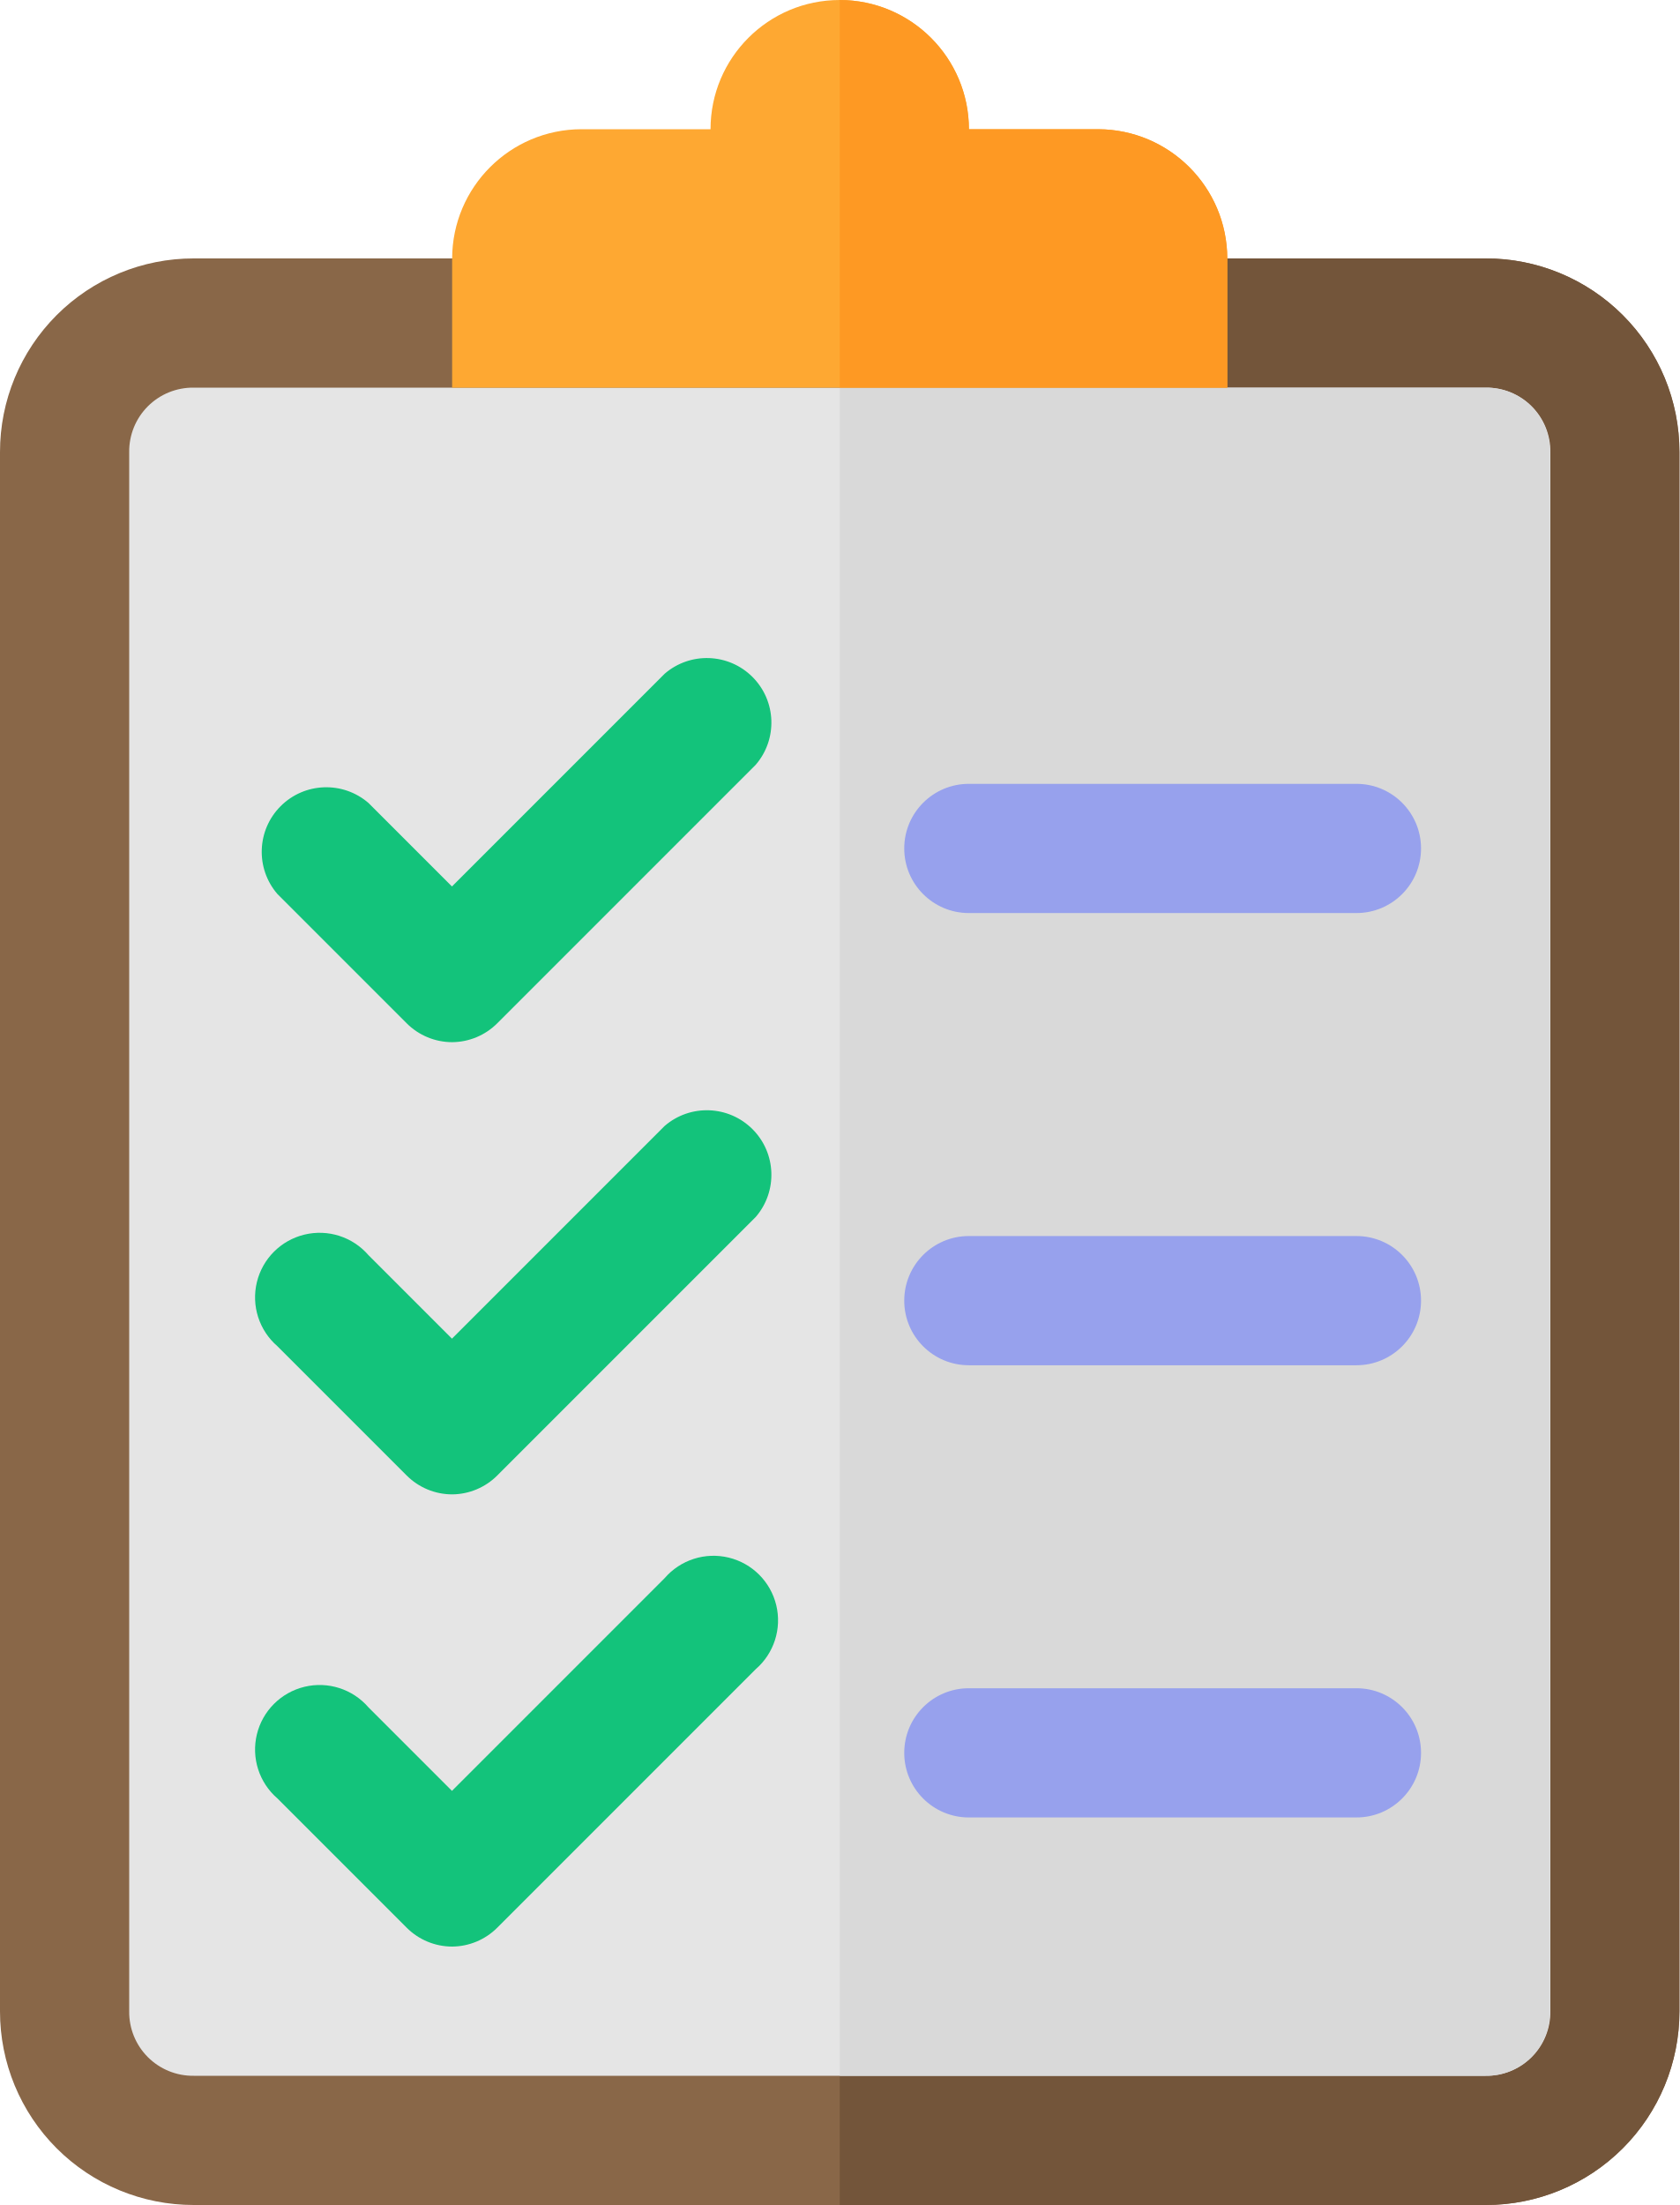
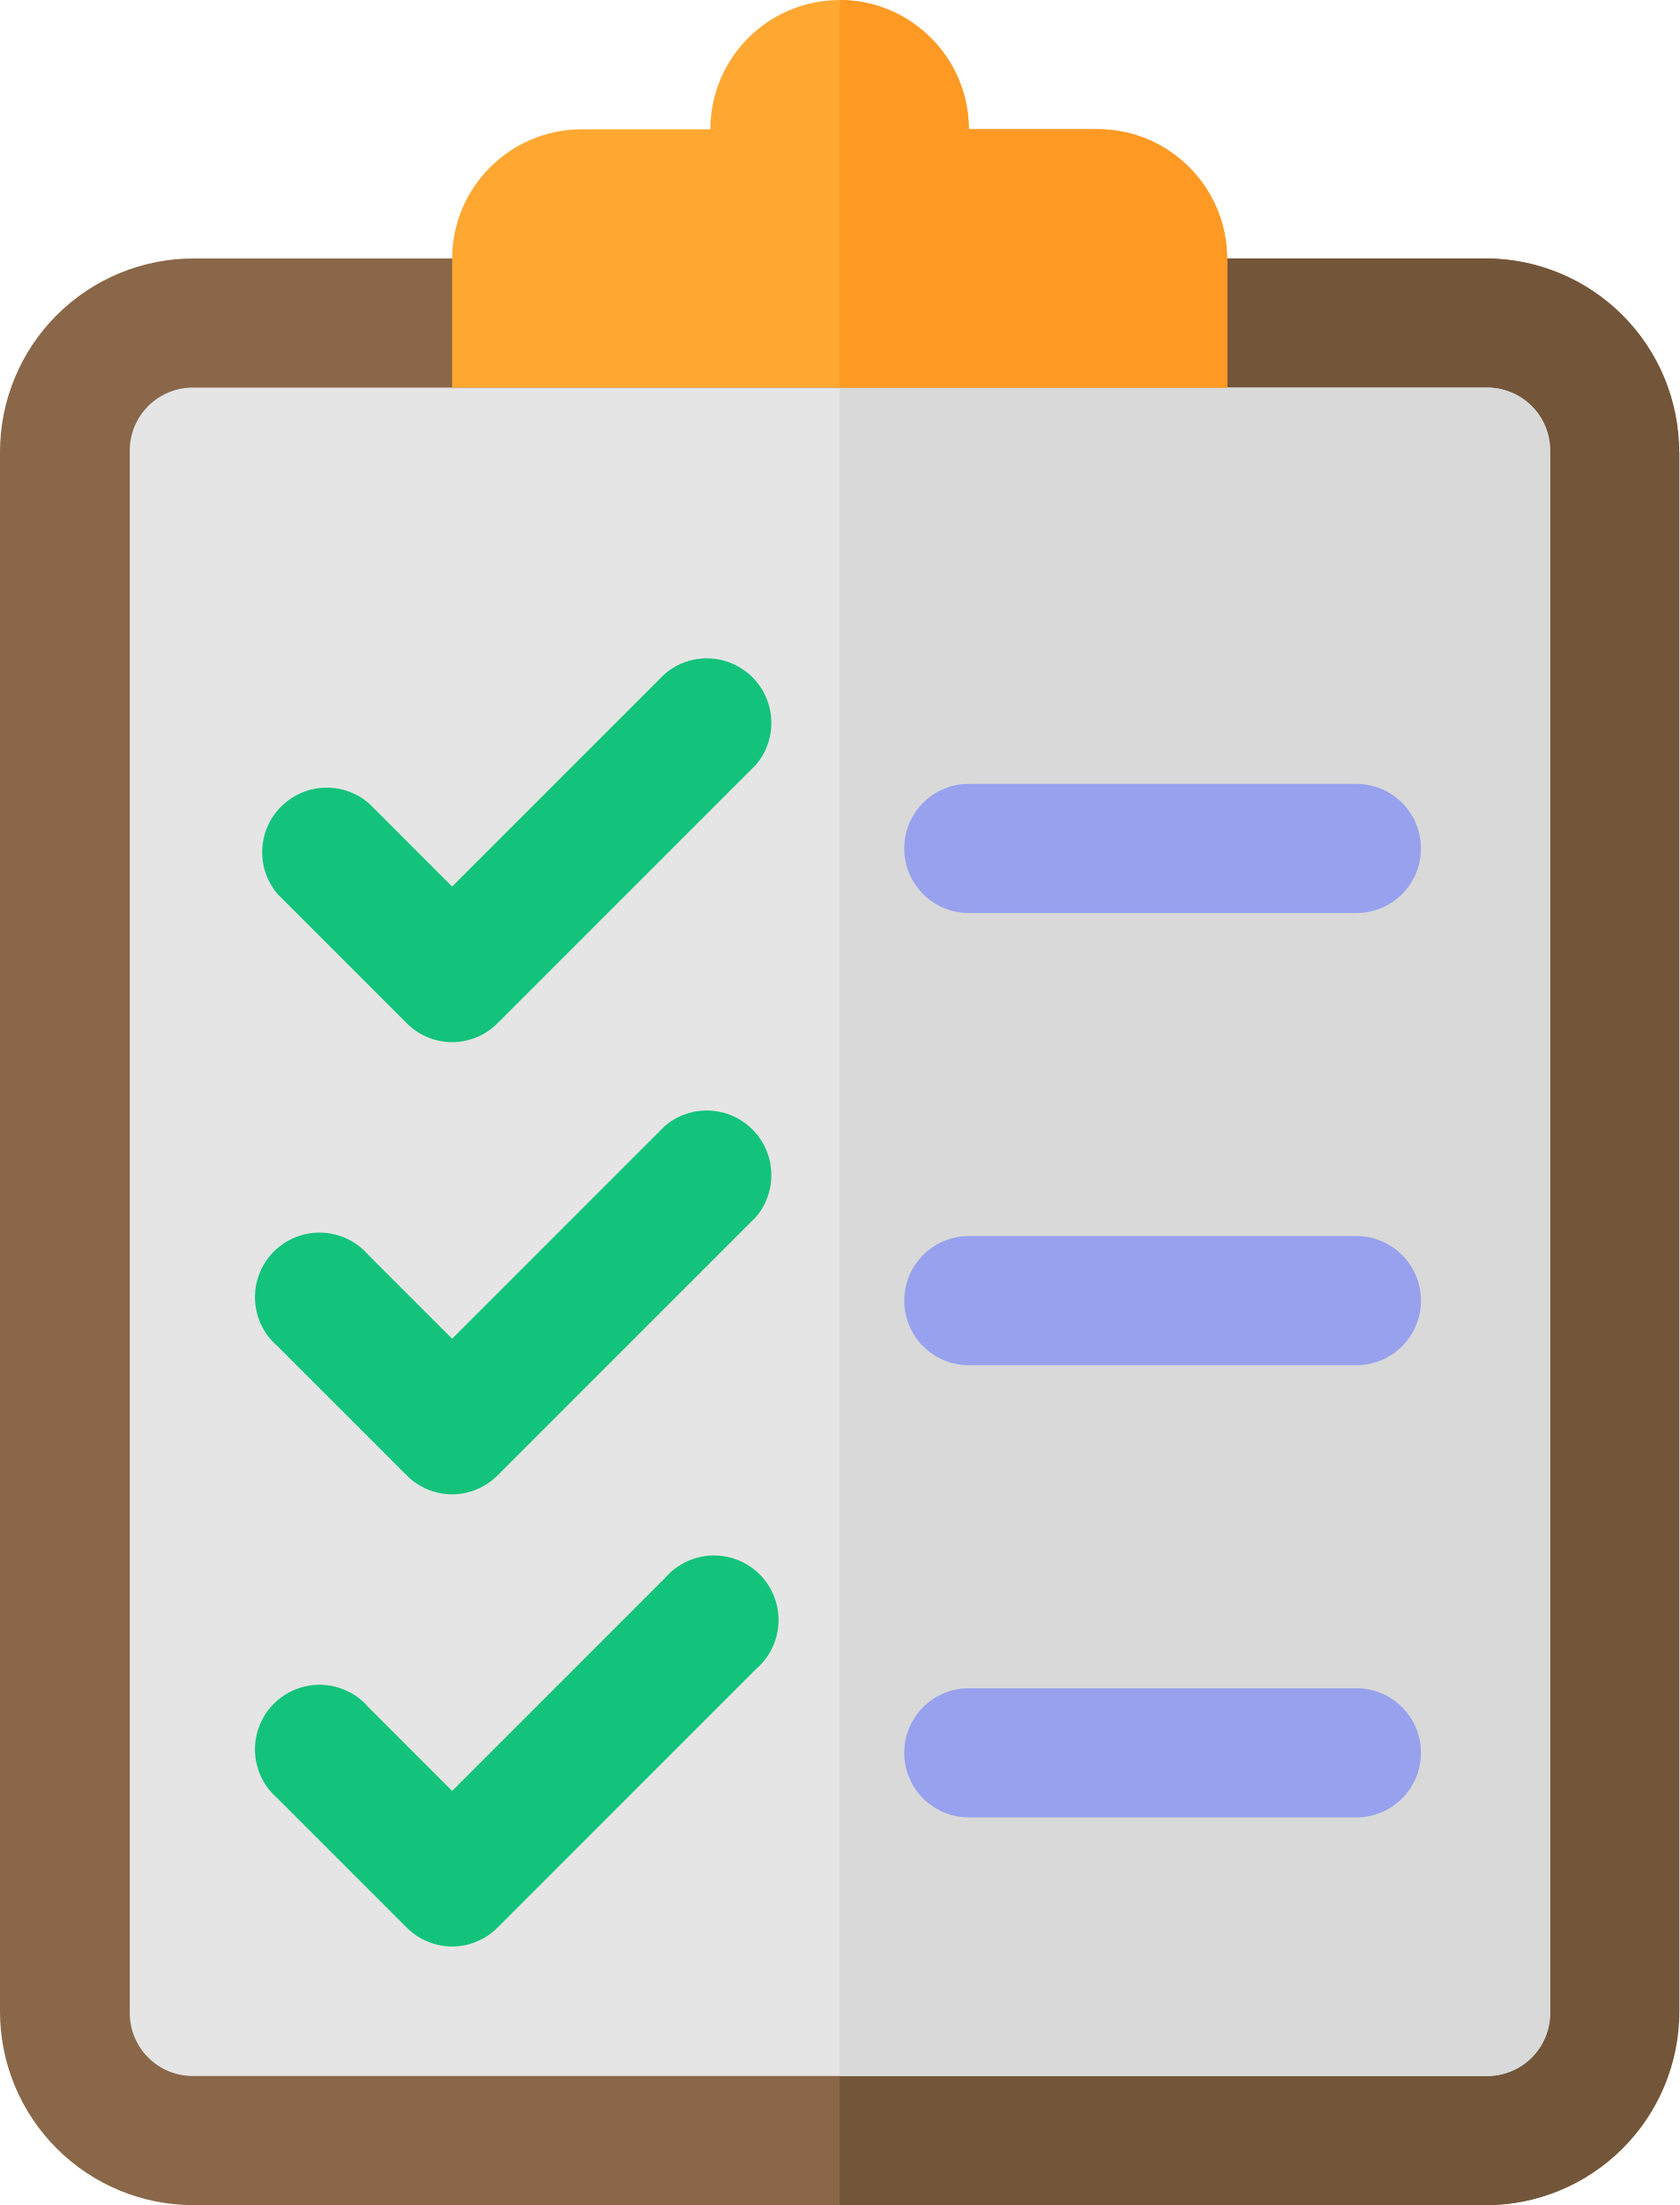
- <svg xmlns="http://www.w3.org/2000/svg" width="18.445" height="24.215" viewBox="0 0 18.445 24.215">
+ <svg xmlns="http://www.w3.org/2000/svg" width="10.665" height="14" viewBox="0 0 10.665 14">
  <defs>
    <style>
-             .cls-1{fill:#896748}.cls-2{fill:#73553a}.cls-3{fill:#e5e5e5}.cls-4{fill:#d9d9d9}.cls-5{fill:#fea832}.cls-6{fill:#fe9923}.cls-7{fill:#13c37b}.cls-8{fill:#97a1ed}
+             .prefix__cls-7{fill:#13c37b}.prefix__cls-8{fill:#97a1ed}
        </style>
  </defs>
-   <g id="clipboard_1_" data-name="clipboard (1)" transform="translate(-61)">
-     <path id="Path_2313" d="M77.317 60H63.128A2.125 2.125 0 0 0 61 62.128v17.121a2.125 2.125 0 0 0 2.128 2.128h14.189a2.125 2.125 0 0 0 2.128-2.128V62.128A2.125 2.125 0 0 0 77.317 60z" class="cls-1" data-name="Path 2313" transform="translate(0 -57.162)" />
-     <path id="Path_2314" d="M265.223 62.128v17.121a2.125 2.125 0 0 1-2.128 2.128H256V60h7.094a2.125 2.125 0 0 1 2.129 2.128z" class="cls-2" data-name="Path 2314" transform="translate(-185.777 -57.162)" />
-     <path id="Path_2315" d="M105.9 90H91.709a.7.7 0 0 0-.709.709v17.121a.7.7 0 0 0 .709.709H105.9a.7.7 0 0 0 .709-.709V90.709A.7.7 0 0 0 105.9 90z" class="cls-3" data-name="Path 2315" transform="translate(-28.581 -85.743)" />
-     <path id="Path_2316" d="M263.8 90.709v17.121a.7.7 0 0 1-.709.709H256V90h7.094a.7.7 0 0 1 .706.709z" class="cls-4" data-name="Path 2316" transform="translate(-185.777 -85.743)" />
-     <path id="Path_2317" d="M174.513 2.838v1.419H166V2.838a1.423 1.423 0 0 1 1.419-1.419h1.419a1.419 1.419 0 1 1 2.838 0h1.419a1.423 1.423 0 0 1 1.418 1.419z" class="cls-5" data-name="Path 2317" transform="translate(-100.034)" />
-     <path id="Path_2318" d="M260.257 2.838v1.419H256V0a1.423 1.423 0 0 1 1.419 1.419h1.419a1.423 1.423 0 0 1 1.419 1.419z" class="cls-6" data-name="Path 2318" transform="translate(-185.777)" />
-     <g id="Group_1436" data-name="Group 1436" transform="translate(63.838 7.189)">
-       <path id="Path_2319" d="M123.129 261.256a.707.707 0 0 1-.5-.208l-1.419-1.419a.709.709 0 1 1 1-1l.917.917 2.336-2.336a.709.709 0 0 1 1 1l-2.838 2.838a.707.707 0 0 1-.496.208z" class="cls-7" data-name="Path 2319" transform="translate(-121.001 -252.034)" />
-       <path id="Path_2320" d="M123.129 156.256a.707.707 0 0 1-.5-.208l-1.419-1.419a.709.709 0 0 1 1-1l.917.917 2.336-2.336a.709.709 0 0 1 1 1l-2.838 2.838a.707.707 0 0 1-.496.208z" class="cls-7" data-name="Path 2320" transform="translate(-121.001 -152)" />
-       <path id="Path_2321" d="M123.129 366.256a.707.707 0 0 1-.5-.208l-1.419-1.419a.709.709 0 1 1 1-1l.917.917 2.336-2.336a.709.709 0 1 1 1 1l-2.838 2.838a.707.707 0 0 1-.496.208z" class="cls-7" data-name="Path 2321" transform="translate(-121.001 -352.068)" />
+   <g id="prefix__clipboard_1_" data-name="clipboard (1)" transform="translate(-61)">
+     <path id="prefix__Path_2313" d="M70.434 60h-8.2A1.229 1.229 0 0 0 61 61.23v9.9a1.229 1.229 0 0 0 1.23 1.23h8.2a1.229 1.229 0 0 0 1.23-1.23v-9.9A1.229 1.229 0 0 0 70.434 60z" data-name="Path 2313" transform="translate(0 -58.359)" style="fill:#896748" />
+     <path id="prefix__Path_2314" d="M261.332 61.23v9.9a1.229 1.229 0 0 1-1.23 1.23H256V60h4.1a1.229 1.229 0 0 1 1.231 1.23z" data-name="Path 2314" transform="translate(-189.668 -58.359)" style="fill:#73553a" />
+     <path id="prefix__Path_2315" d="M99.614 90h-8.2a.4.4 0 0 0-.41.41v9.9a.4.4 0 0 0 .41.41h8.2a.4.4 0 0 0 .41-.41v-9.9a.4.4 0 0 0-.41-.41z" data-name="Path 2315" transform="translate(-29.18 -87.539)" style="fill:#e5e5e5" />
+     <path id="prefix__Path_2316" d="M260.51 90.41v9.9a.4.4 0 0 1-.41.41H256V90h4.1a.4.4 0 0 1 .408.41z" data-name="Path 2316" transform="translate(-189.668 -87.539)" style="fill:#d9d9d9" />
+     <path id="prefix__Path_2317" d="M170.922 1.641v.82H166v-.82a.823.823 0 0 1 .82-.82h.82a.82.82 0 0 1 1.641 0h.82a.823.823 0 0 1 .82.82z" data-name="Path 2317" transform="translate(-102.129)" style="fill:#fea832" />
+     <path id="prefix__Path_2318" d="M258.461 1.641v.82H256V0a.823.823 0 0 1 .82.82h.82a.823.823 0 0 1 .82.82z" data-name="Path 2318" transform="translate(-189.668)" style="fill:#fe9923" />
+     <g id="prefix__Group_1436" data-name="Group 1436" transform="translate(62.62 4.178)">
+       <path id="prefix__Path_2319" d="M122.216 259.476a.409.409 0 0 1-.289-.12l-.82-.82a.41.41 0 1 1 .578-.578l.53.53 1.351-1.351a.41.41 0 0 1 .578.578l-1.641 1.641a.408.408 0 0 1-.287.12z" class="prefix__cls-7" data-name="Path 2319" transform="translate(-120.964 -254.166)" />
+       <path id="prefix__Path_2320" d="M122.247 154.477a.409.409 0 0 1-.289-.12l-.82-.82a.41.41 0 0 1 .578-.578l.53.53 1.351-1.351a.41.41 0 0 1 .578.578l-1.641 1.641a.409.409 0 0 1-.287.12z" class="prefix__cls-7" data-name="Path 2320" transform="translate(-120.995 -152.038)" />
+       <path id="prefix__Path_2321" d="M122.216 364.446a.409.409 0 0 1-.289-.12l-.82-.82a.41.41 0 1 1 .578-.578l.53.53 1.351-1.351a.41.41 0 1 1 .578.578l-1.641 1.641a.409.409 0 0 1-.287.12z" class="prefix__cls-7" data-name="Path 2321" transform="translate(-120.964 -356.265)" />
    </g>
-     <g id="Group_1437" data-name="Group 1437" transform="translate(70.932 8.608)">
-       <path id="Path_2322" d="M275.966 183.419h-4.257a.709.709 0 1 1 0-1.419h4.257a.709.709 0 1 1 0 1.419z" class="cls-8" data-name="Path 2322" transform="translate(-271 -182)" />
-       <path id="Path_2323" d="M275.966 393.419h-4.257a.709.709 0 1 1 0-1.419h4.257a.709.709 0 1 1 0 1.419z" class="cls-8" data-name="Path 2323" transform="translate(-271 -382.068)" />
-       <path id="Path_2324" d="M275.966 288.419h-4.257a.709.709 0 0 1 0-1.419h4.257a.709.709 0 1 1 0 1.419z" class="cls-8" data-name="Path 2324" transform="translate(-271 -282.034)" />
+     <g id="prefix__Group_1437" data-name="Group 1437" transform="translate(66.742 4.977)">
+       <path id="prefix__Path_2322" d="M273.871 182.82h-2.461a.41.41 0 0 1 0-.82h2.461a.41.41 0 1 1 0 .82z" class="prefix__cls-8" data-name="Path 2322" transform="translate(-271 -182)" />
+       <path id="prefix__Path_2323" d="M273.871 392.82h-2.461a.41.41 0 1 1 0-.82h2.461a.41.41 0 1 1 0 .82z" class="prefix__cls-8" data-name="Path 2323" transform="translate(-271 -386.258)" />
+       <path id="prefix__Path_2324" d="M273.871 287.82h-2.461a.41.41 0 1 1 0-.82h2.461a.41.41 0 1 1 0 .82z" class="prefix__cls-8" data-name="Path 2324" transform="translate(-271 -284.129)" />
    </g>
  </g>
</svg>
